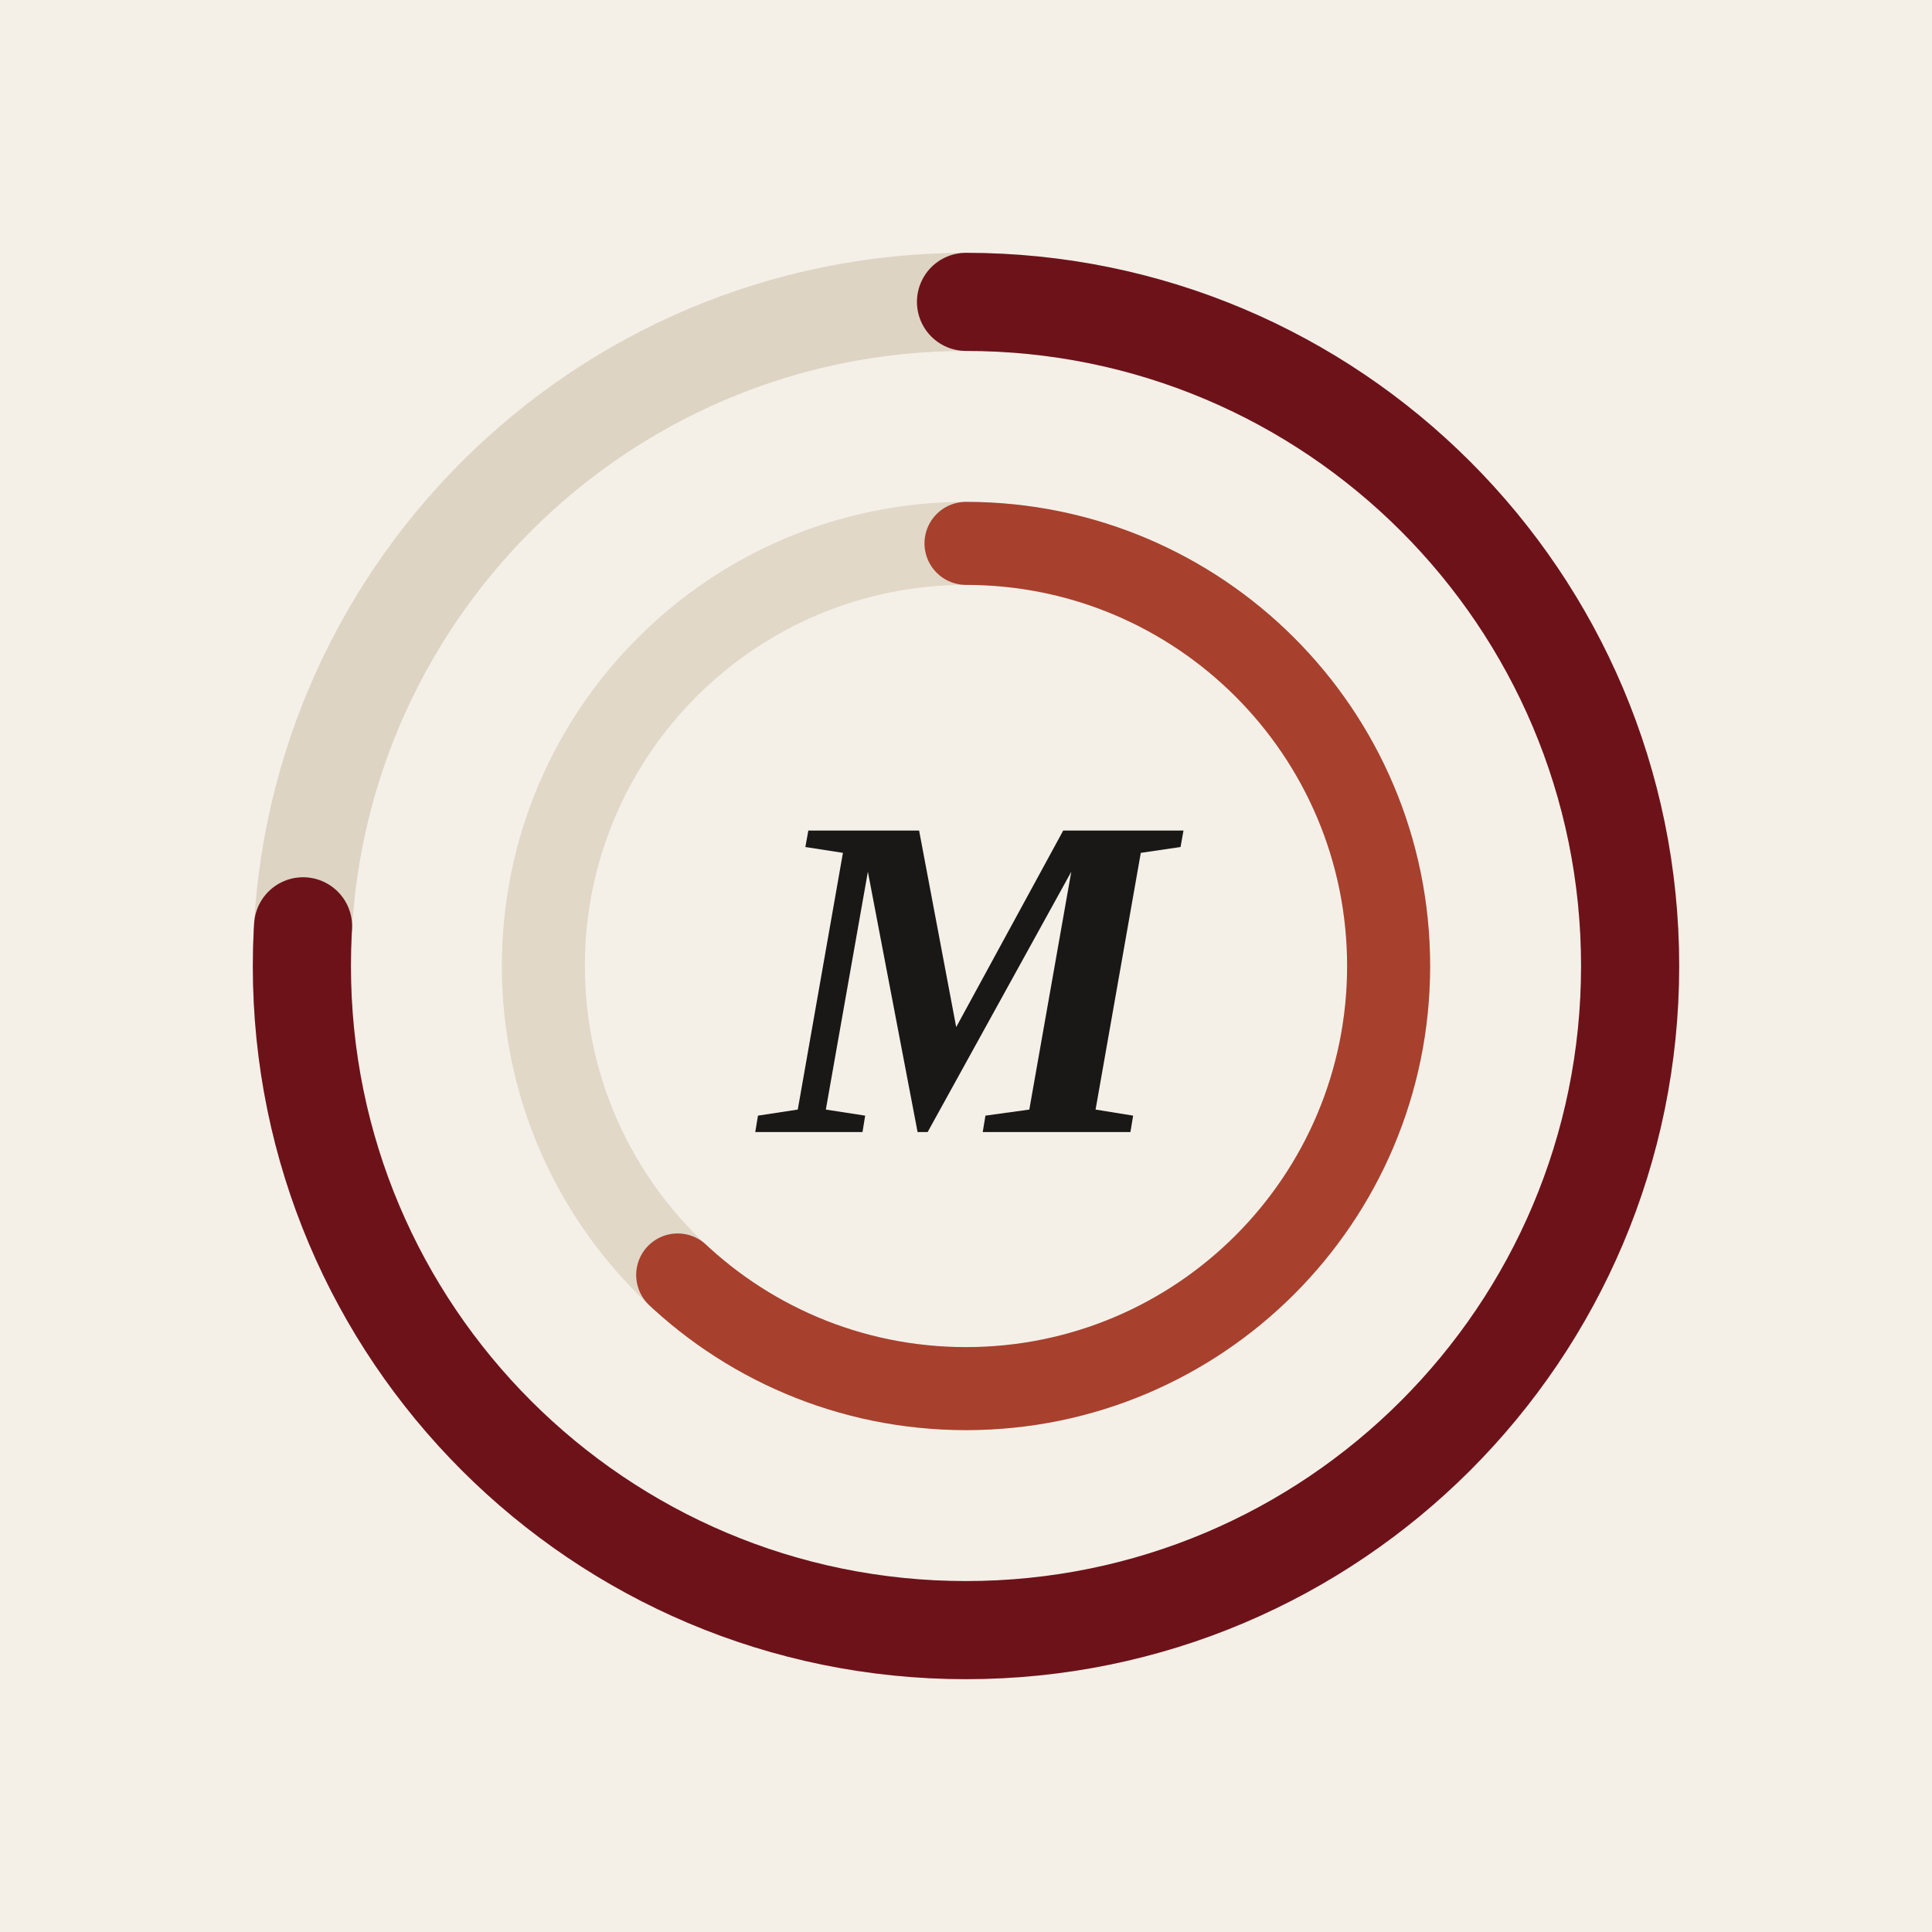
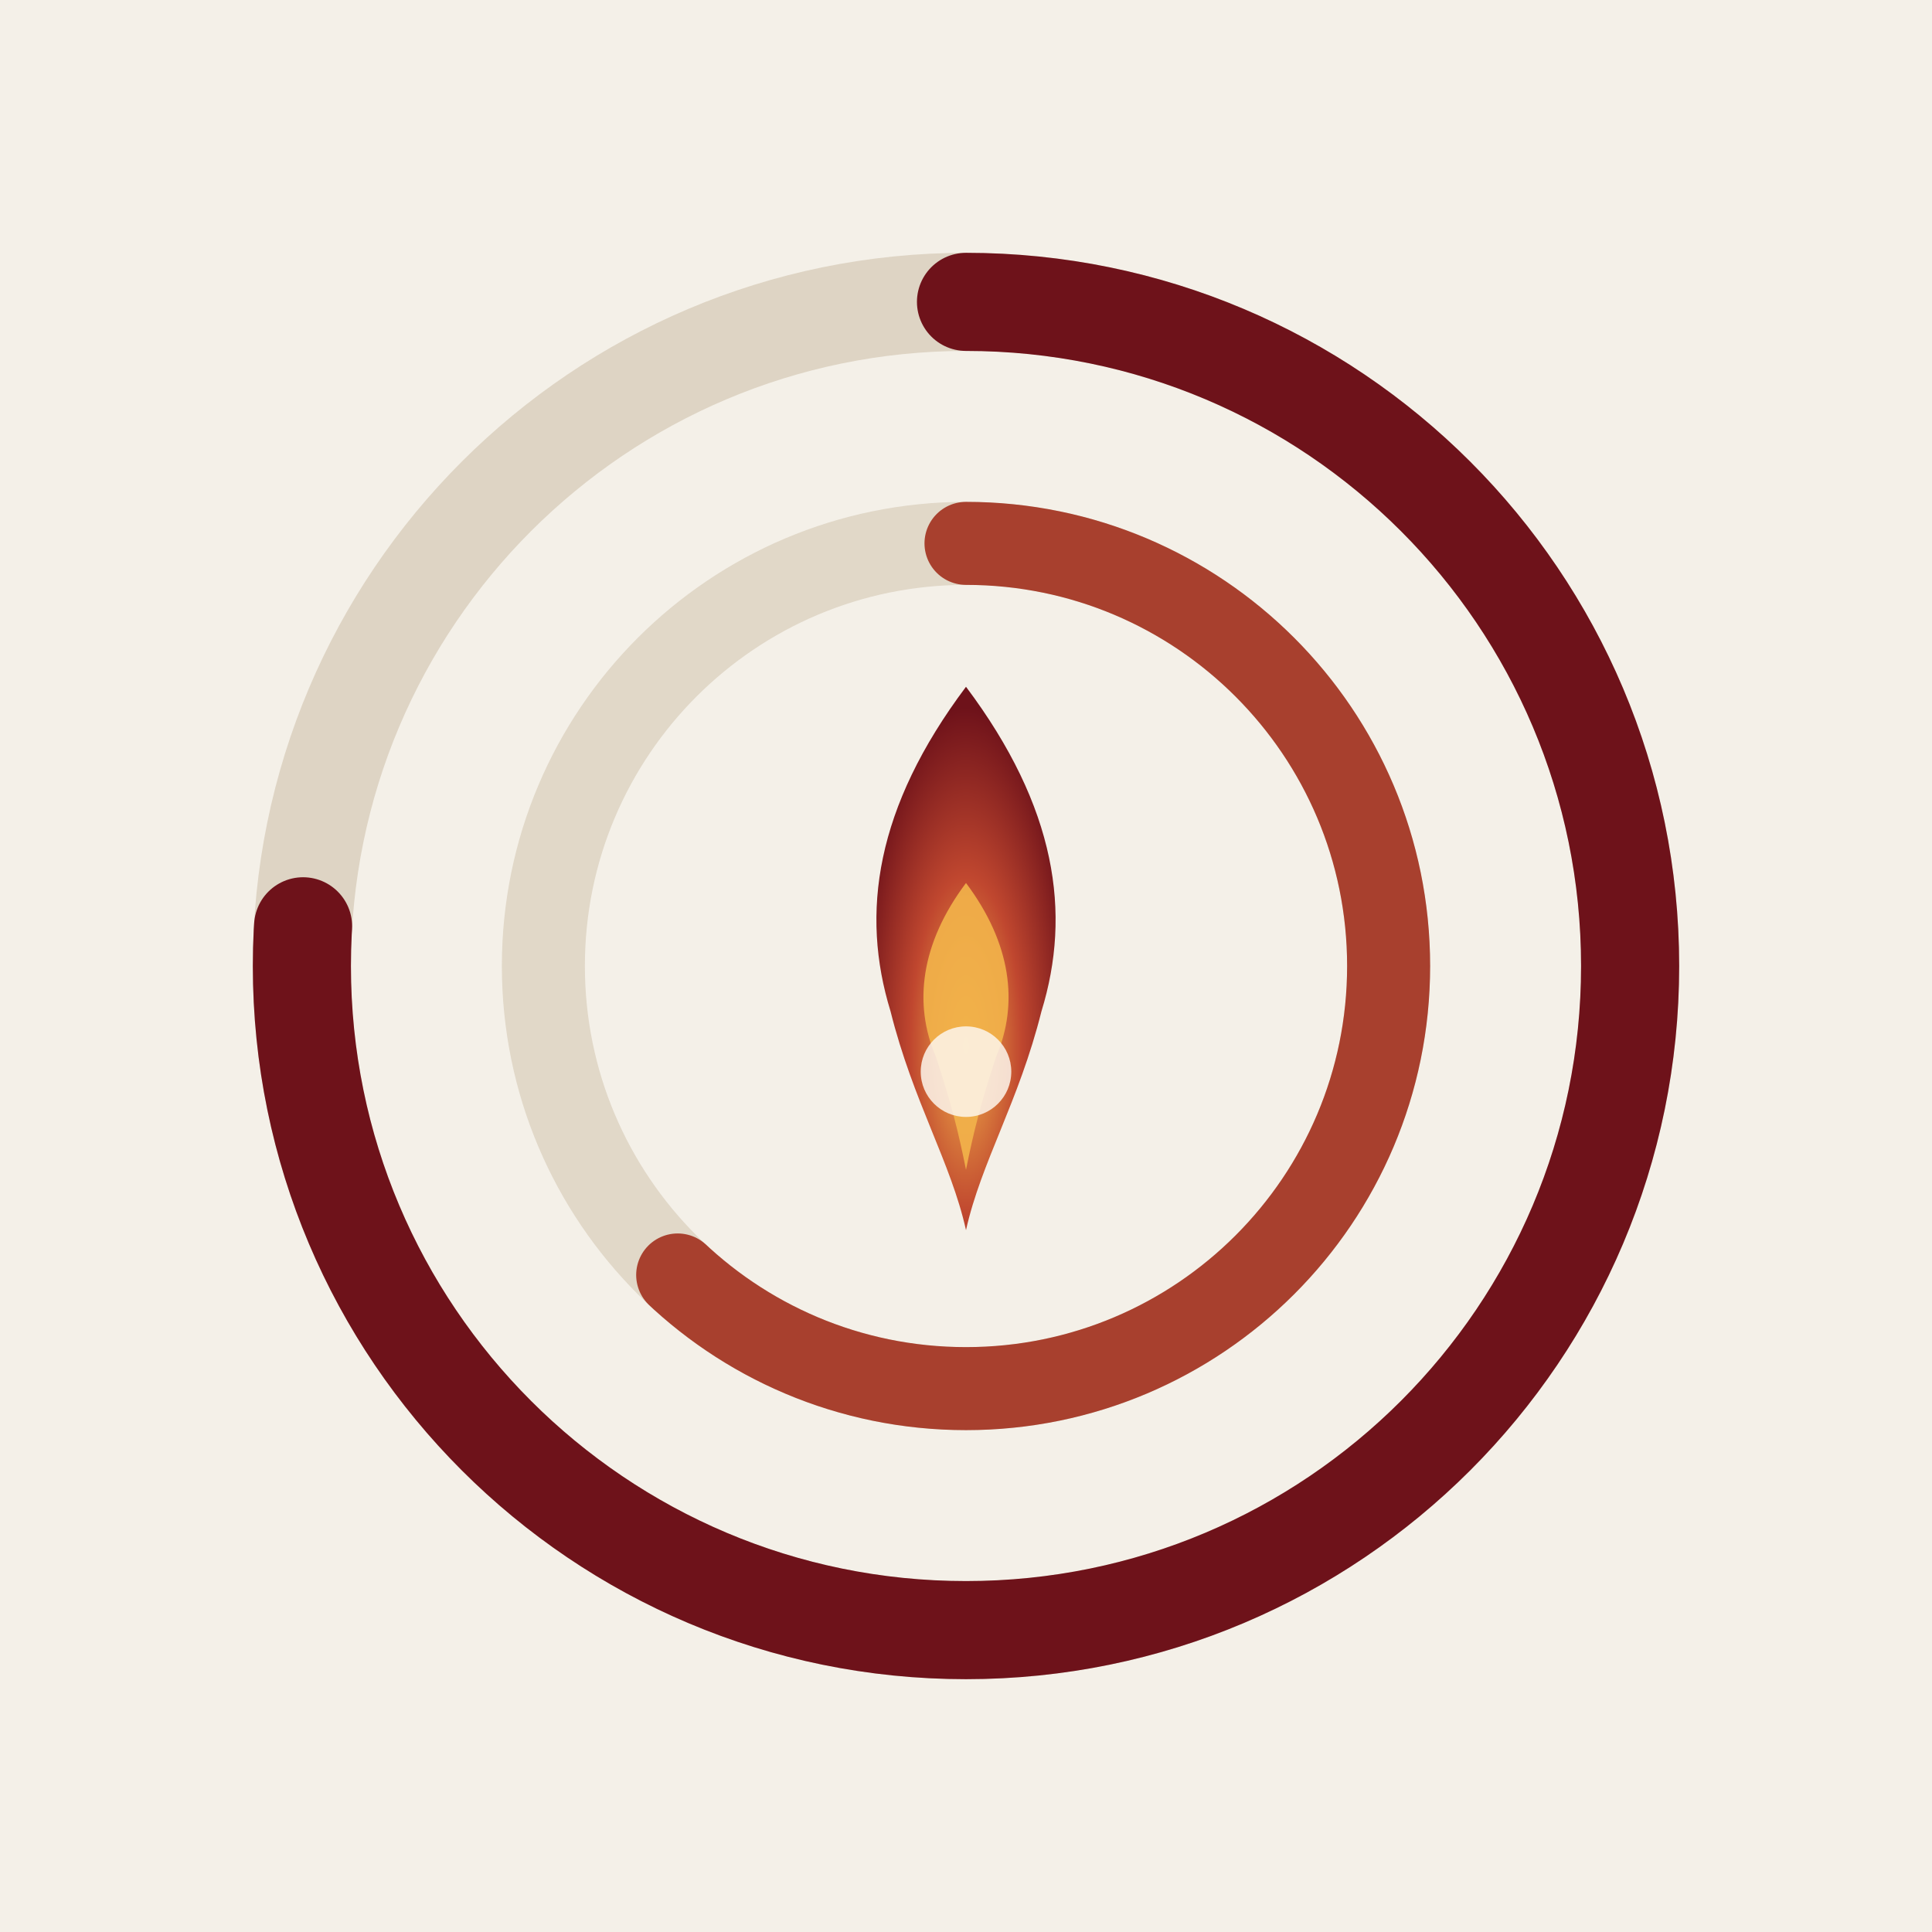
<svg xmlns="http://www.w3.org/2000/svg" viewBox="0 0 512 512">
+   <defs>
+     <radialGradient id="ember" cx="50%" cy="66%" r="62%">
+       <stop offset="0" stop-color="#f2b24a" />
+       <stop offset="0.5" stop-color="#c0472f" />
+       <stop offset="1" stop-color="#6e121a" />
+     </radialGradient>
+   </defs>
  <rect width="512" height="512" fill="#f4f0e8" />
  <circle cx="256" cy="256" r="176" fill="none" stroke="#c8b8a0" stroke-width="26" opacity="0.5" />
  <circle cx="256" cy="256" r="176" fill="none" stroke="#6e121a" stroke-width="26" stroke-linecap="round" stroke-dasharray="840 266" transform="rotate(-90 256 256)" />
  <circle cx="256" cy="256" r="112" fill="none" stroke="#d8cdba" stroke-width="22" opacity="0.7" />
  <circle cx="256" cy="256" r="112" fill="none" stroke="#a8402e" stroke-width="22" stroke-linecap="round" stroke-dasharray="436 268" transform="rotate(-90 256 256)" />
-   <text x="256" y="300" fill="#1a1816" font-family="Georgia, 'Times New Roman', serif" font-weight="700" font-style="italic" font-size="122" text-anchor="middle">M</text>
+   <g transform="translate(156 152) scale(2)">
+     <path d="M50 15 C 62 31 64 45 60 58 C 57 70 52 78 50 87 C 48 78 43 70 40 58 C 36 45 38 31 50 15 Z" fill="url(#ember)" />
+     <path d="M50 41 C 56 49 57 57 54 64 C 52 70 51 74 50 79 C 49 74 48 70 46 64 C 43 57 44 49 50 41 Z" fill="#f2b24a" opacity="0.92" />
+     <circle cx="50" cy="66" r="6" fill="#fdf6ec" opacity="0.85" />
+   </g>
</svg>
